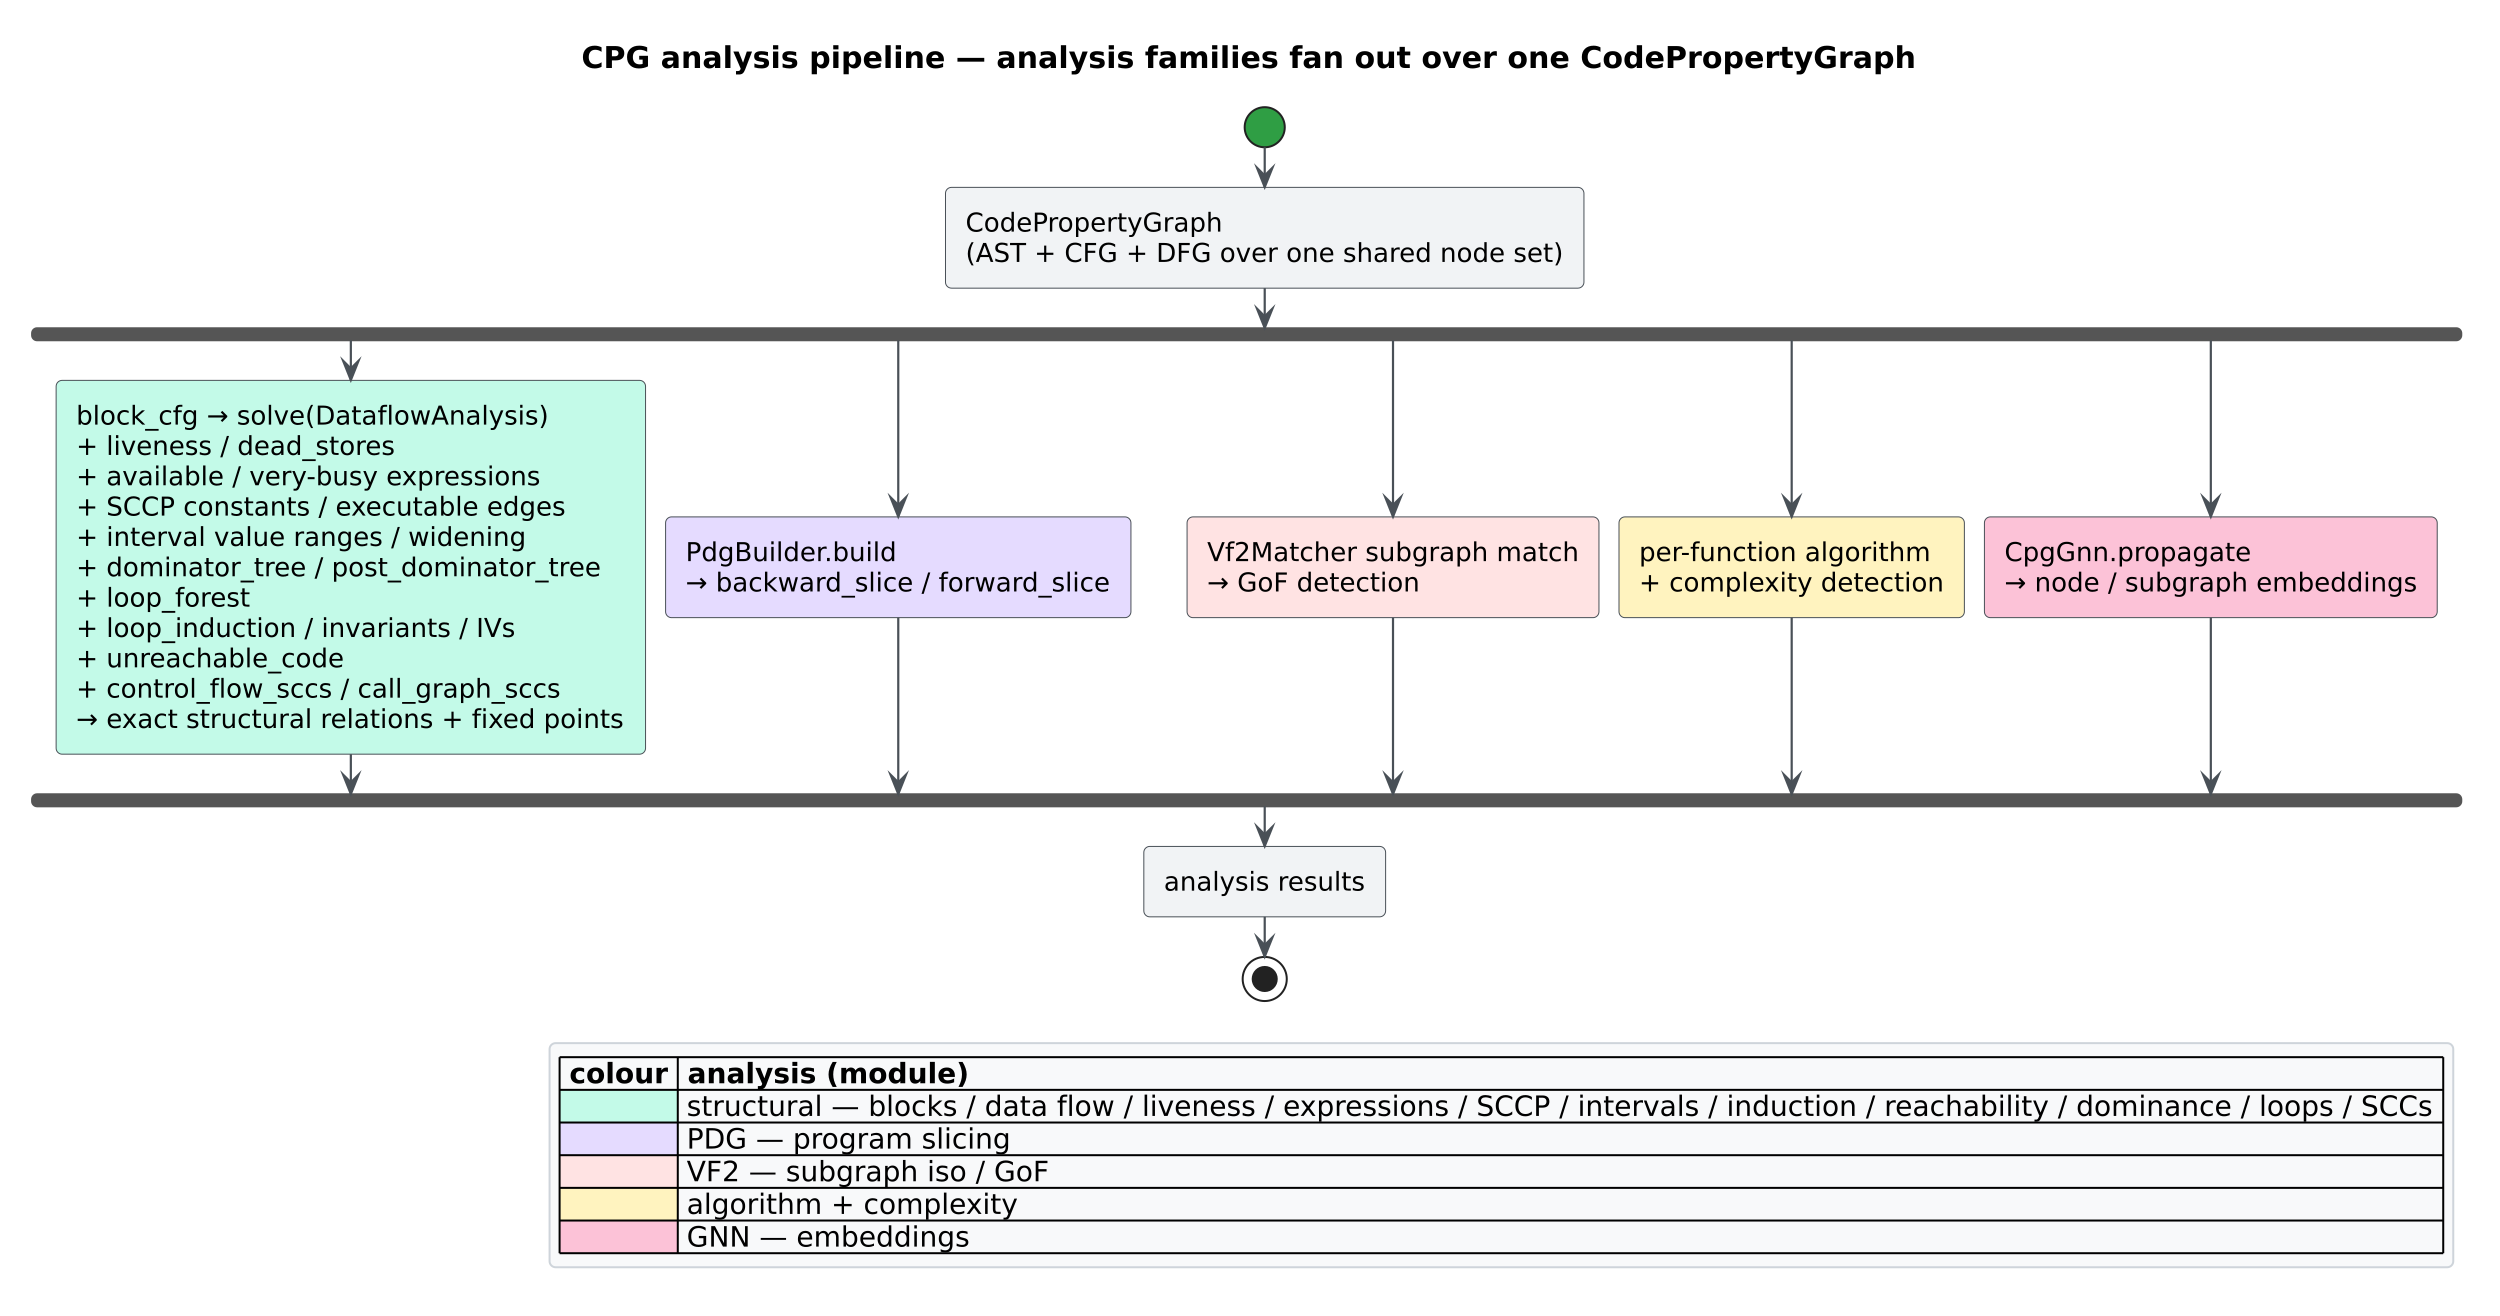
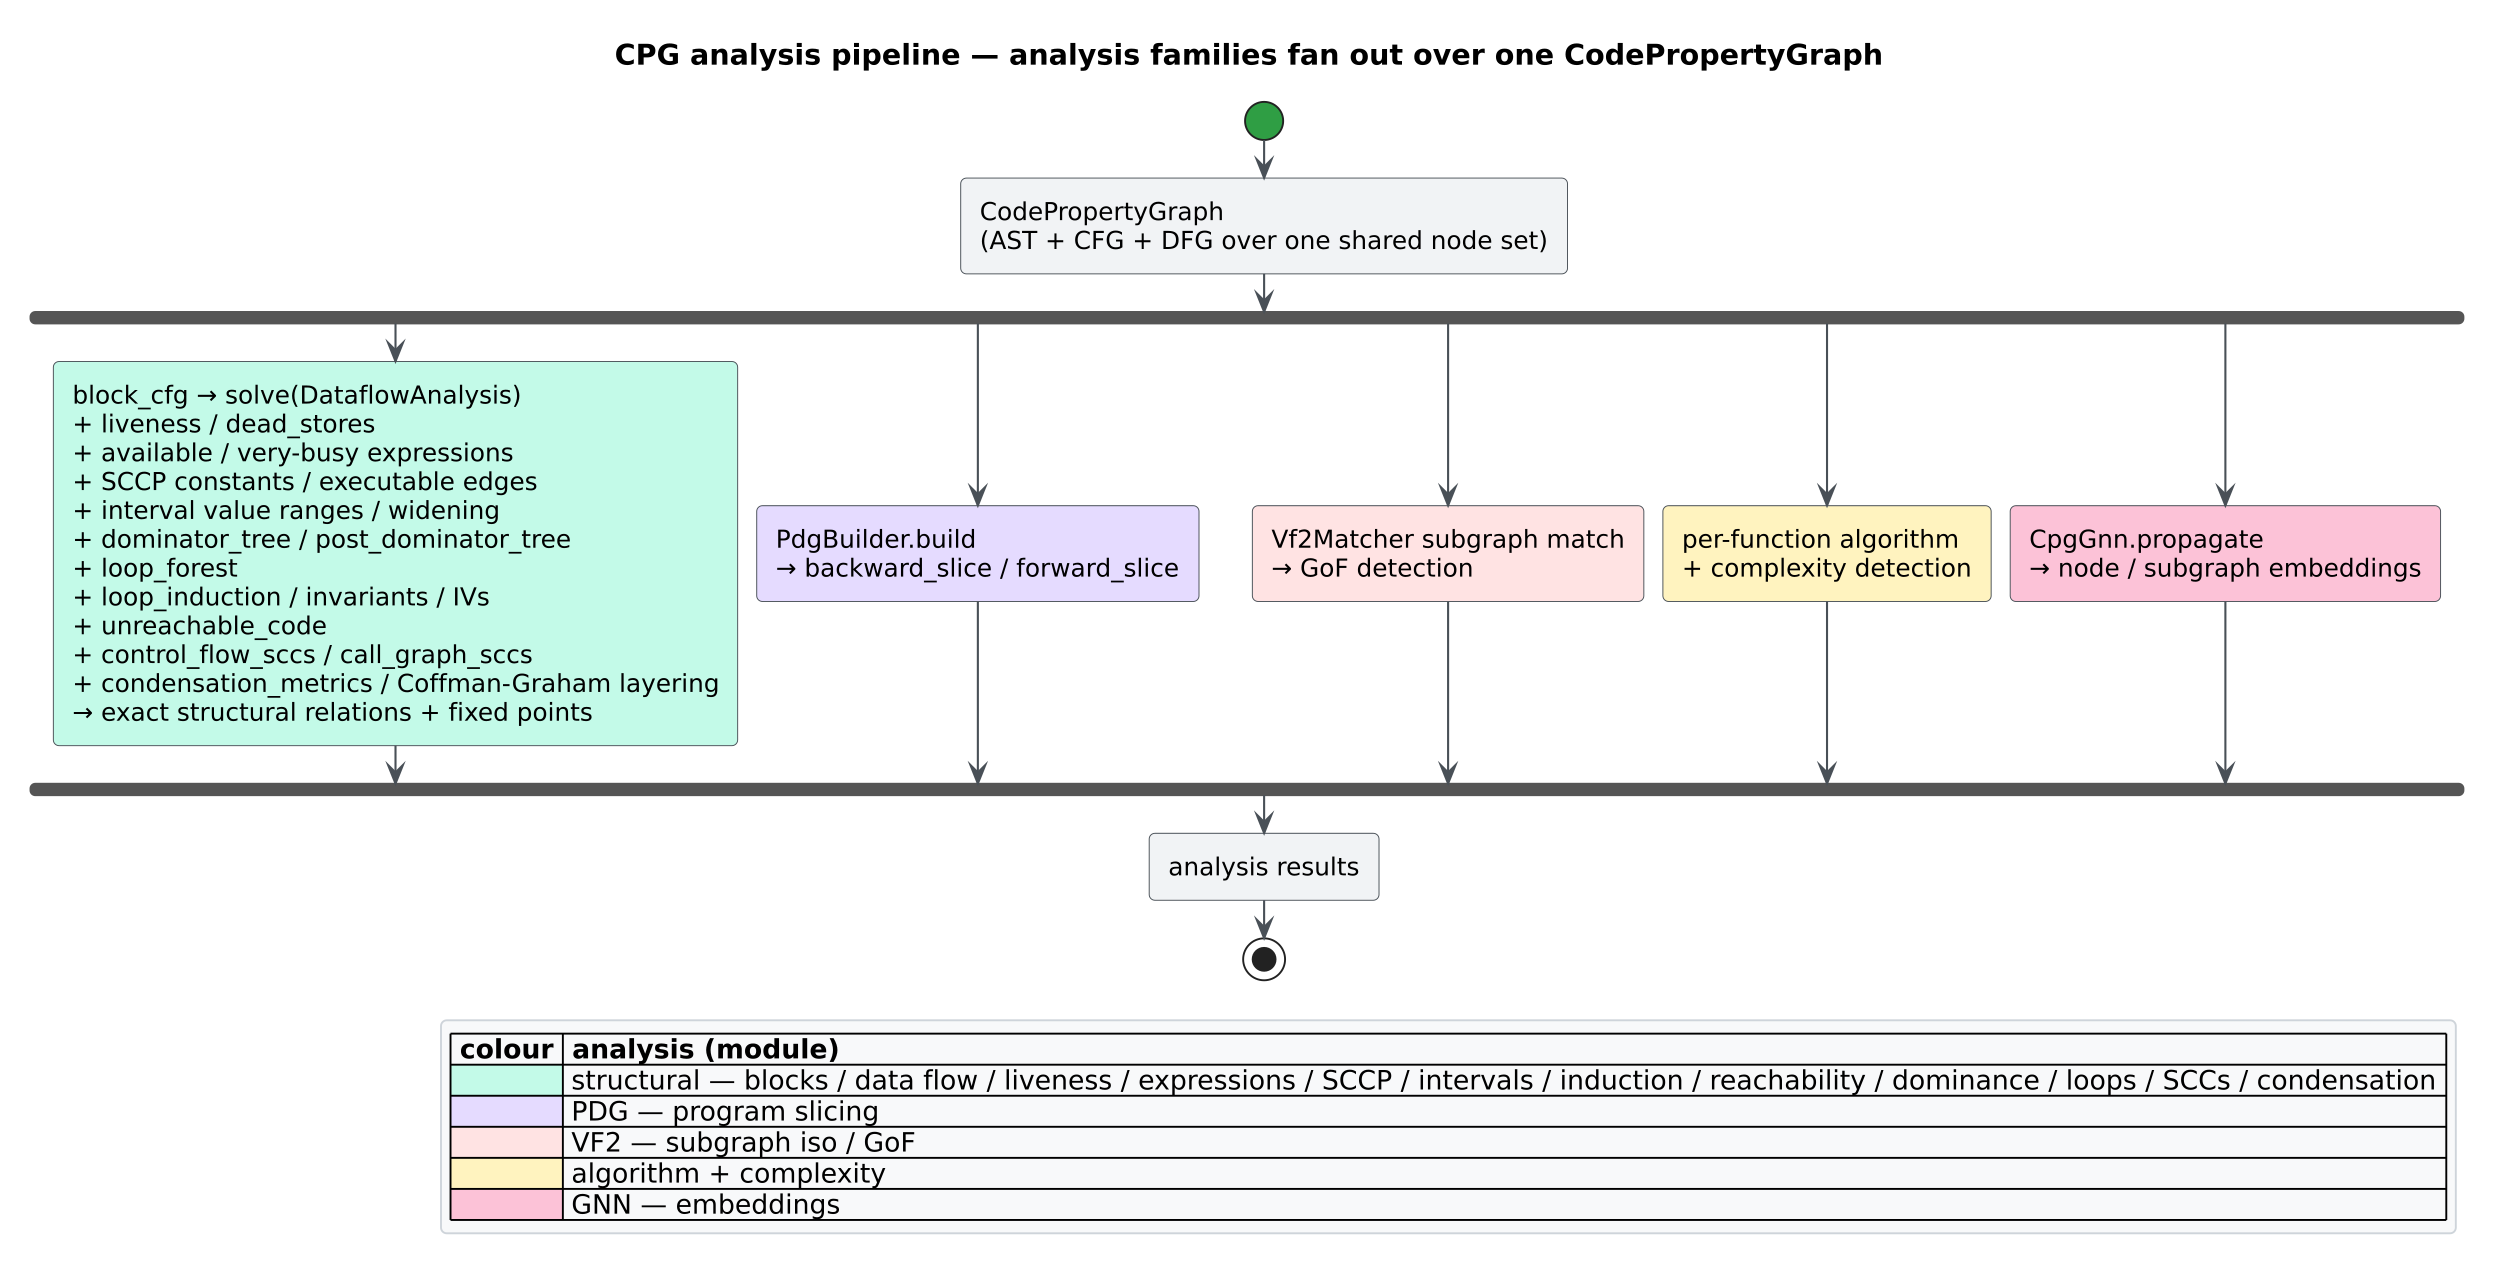
- <svg xmlns="http://www.w3.org/2000/svg" contentStyleType="text/css" data-diagram-type="ACTIVITY" height="656px" preserveAspectRatio="none" style="width:1247px;height:656px;background:#FFFFFF;" version="1.1" viewBox="0 0 1247 656" width="1247px" zoomAndPan="magnify">
+ <svg xmlns="http://www.w3.org/2000/svg" contentStyleType="text/css" data-diagram-type="ACTIVITY" height="671px" preserveAspectRatio="none" style="width:1312px;height:671px;background:#FFFFFF;" version="1.1" viewBox="0 0 1312 671" width="1312px" zoomAndPan="magnify">
  <defs />
  <g>
    <g class="title" data-source-line="2">
-       <text fill="#000000" font-family="'DejaVu Sans'" font-size="15" font-weight="700" lengthAdjust="spacing" textLength="665.662" x="290.012" y="33.923">CPG analysis pipeline — analysis families fan out over one CodePropertyGraph</text>
+       <text fill="#000000" font-family="'DejaVu Sans'" font-size="15" font-weight="700" lengthAdjust="spacing" textLength="665.662" x="322.575" y="33.923">CPG analysis pipeline — analysis families fan out over one CodePropertyGraph</text>
    </g>
-     <ellipse cx="630.842" cy="63.461" fill="#2F9E44" rx="10" ry="10" style="stroke:#222222;stroke-width:1;" />
-     <rect fill="#F1F3F5" height="50.266" rx="3" ry="3" style="stroke:#495057;stroke-width:0.5;" width="318.46" x="471.612" y="93.461" />
-     <text fill="#000000" font-family="'DejaVu Sans'" font-size="13" lengthAdjust="spacing" textLength="128.68" x="481.612" y="115.528">CodePropertyGraph</text>
-     <text fill="#000000" font-family="'DejaVu Sans'" font-size="13" lengthAdjust="spacing" textLength="298.46" x="481.612" y="130.661">(AST + CFG + DFG over one shared node set)</text>
-     <rect fill="#555555" height="6" rx="2.5" ry="2.5" style="stroke:#555555;stroke-width:1;" width="1211.685" x="16" y="163.727" />
-     <rect fill="#C3FAE8" height="186.461" rx="3" ry="3" style="stroke:#495057;stroke-width:0.5;" width="293.997" x="28" y="189.727" />
+     <ellipse cx="663.406" cy="63.461" fill="#2F9E44" rx="10" ry="10" style="stroke:#222222;stroke-width:1;" />
+     <rect fill="#F1F3F5" height="50.266" rx="3" ry="3" style="stroke:#495057;stroke-width:0.5;" width="318.46" x="504.176" y="93.461" />
+     <text fill="#000000" font-family="'DejaVu Sans'" font-size="13" lengthAdjust="spacing" textLength="128.68" x="514.176" y="115.528">CodePropertyGraph</text>
+     <text fill="#000000" font-family="'DejaVu Sans'" font-size="13" lengthAdjust="spacing" textLength="298.46" x="514.176" y="130.661">(AST + CFG + DFG over one shared node set)</text>
+     <rect fill="#555555" height="6" rx="2.5" ry="2.5" style="stroke:#555555;stroke-width:1;" width="1276.812" x="16" y="163.727" />
+     <rect fill="#C3FAE8" height="201.594" rx="3" ry="3" style="stroke:#495057;stroke-width:0.5;" width="359.123" x="28" y="189.727" />
    <text fill="#000000" font-family="'DejaVu Sans'" font-size="13" lengthAdjust="spacing" textLength="235.676" x="38" y="211.793">block_cfg → solve(DataflowAnalysis)</text>
    <text fill="#000000" font-family="'DejaVu Sans'" font-size="13" lengthAdjust="spacing" textLength="159.275" x="38" y="226.926">+ liveness / dead_stores</text>
    <text fill="#000000" font-family="'DejaVu Sans'" font-size="13" lengthAdjust="spacing" textLength="232.267" x="38" y="242.059">+ available / very-busy expressions</text>
    <text fill="#000000" font-family="'DejaVu Sans'" font-size="13" lengthAdjust="spacing" textLength="244.74" x="38" y="257.192">+ SCCP constants / executable edges</text>
    <text fill="#000000" font-family="'DejaVu Sans'" font-size="13" lengthAdjust="spacing" textLength="224.415" x="38" y="272.325">+ interval value ranges / widening</text>
    <text fill="#000000" font-family="'DejaVu Sans'" font-size="13" lengthAdjust="spacing" textLength="262.285" x="38" y="287.457">+ dominator_tree / post_dominator_tree</text>
    <text fill="#000000" font-family="'DejaVu Sans'" font-size="13" lengthAdjust="spacing" textLength="87.039" x="38" y="302.59">+ loop_forest</text>
    <text fill="#000000" font-family="'DejaVu Sans'" font-size="13" lengthAdjust="spacing" textLength="219.019" x="38" y="317.723">+ loop_induction / invariants / IVs</text>
    <text fill="#000000" font-family="'DejaVu Sans'" font-size="13" lengthAdjust="spacing" textLength="133.878" x="38" y="332.856">+ unreachable_code</text>
    <text fill="#000000" font-family="'DejaVu Sans'" font-size="13" lengthAdjust="spacing" textLength="241.865" x="38" y="347.989">+ control_flow_sccs / call_graph_sccs</text>
-     <text fill="#000000" font-family="'DejaVu Sans'" font-size="13" lengthAdjust="spacing" textLength="273.997" x="38" y="363.122">→ exact structural relations + fixed points</text>
-     <rect fill="#E5DBFF" height="50.266" rx="3" ry="3" style="stroke:#495057;stroke-width:0.5;" width="232.113" x="331.997" y="257.824" />
-     <text fill="#000000" font-family="'DejaVu Sans'" font-size="13" lengthAdjust="spacing" textLength="106.418" x="341.997" y="279.891">PdgBuilder.build</text>
-     <text fill="#000000" font-family="'DejaVu Sans'" font-size="13" lengthAdjust="spacing" textLength="212.113" x="341.997" y="295.024">→ backward_slice / forward_slice</text>
-     <rect fill="#FFE3E3" height="50.266" rx="3" ry="3" style="stroke:#495057;stroke-width:0.5;" width="205.447" x="592.11" y="257.824" />
-     <text fill="#000000" font-family="'DejaVu Sans'" font-size="13" lengthAdjust="spacing" textLength="185.447" x="602.11" y="279.891">Vf2Matcher subgraph match</text>
-     <text fill="#000000" font-family="'DejaVu Sans'" font-size="13" lengthAdjust="spacing" textLength="106.057" x="602.11" y="295.024">→ GoF detection</text>
-     <rect fill="#FFF3BF" height="50.266" rx="3" ry="3" style="stroke:#495057;stroke-width:0.5;" width="172.274" x="807.557" y="257.824" />
-     <text fill="#000000" font-family="'DejaVu Sans'" font-size="13" lengthAdjust="spacing" textLength="146.263" x="817.557" y="279.891">per-function algorithm</text>
-     <text fill="#000000" font-family="'DejaVu Sans'" font-size="13" lengthAdjust="spacing" textLength="152.274" x="817.557" y="295.024">+ complexity detection</text>
-     <rect fill="#FCC2D7" height="50.266" rx="3" ry="3" style="stroke:#495057;stroke-width:0.5;" width="225.855" x="989.831" y="257.824" />
-     <text fill="#000000" font-family="'DejaVu Sans'" font-size="13" lengthAdjust="spacing" textLength="123.348" x="999.831" y="279.891">CpgGnn.propagate</text>
-     <text fill="#000000" font-family="'DejaVu Sans'" font-size="13" lengthAdjust="spacing" textLength="205.855" x="999.831" y="295.024">→ node / subgraph embeddings</text>
-     <rect fill="#555555" height="6" rx="2.5" ry="2.5" style="stroke:#555555;stroke-width:1;" width="1211.685" x="16" y="396.188" />
-     <rect fill="#F1F3F5" height="35.133" rx="3" ry="3" style="stroke:#495057;stroke-width:0.5;" width="120.604" x="570.54" y="422.188" />
-     <text fill="#000000" font-family="'DejaVu Sans'" font-size="13" lengthAdjust="spacing" textLength="100.604" x="580.54" y="444.254">analysis results</text>
-     <ellipse cx="630.842" cy="488.32" fill="none" rx="11" ry="11" style="stroke:#222222;stroke-width:1;" />
-     <ellipse cx="630.842" cy="488.32" fill="#222222" rx="6" ry="6" style="stroke:#222222;stroke-width:1;" />
-     <line style="stroke:#495057;stroke-width:1.1;" x1="630.842" x2="630.842" y1="73.461" y2="93.461" />
-     <polygon fill="#495057" points="626.842,83.461,630.842,93.461,634.842,83.461,630.842,87.461" style="stroke:#495057;stroke-width:1;stroke-linejoin:miter;stroke-miterlimit:10;" />
-     <line style="stroke:#495057;stroke-width:1.1;" x1="174.998" x2="174.998" y1="169.727" y2="189.727" />
-     <polygon fill="#495057" points="170.998,179.727,174.998,189.727,178.998,179.727,174.998,183.727" style="stroke:#495057;stroke-width:1;stroke-linejoin:miter;stroke-miterlimit:10;" />
-     <line style="stroke:#495057;stroke-width:1.1;" x1="448.053" x2="448.053" y1="169.727" y2="257.824" />
-     <polygon fill="#495057" points="444.053,247.824,448.053,257.824,452.053,247.824,448.053,251.824" style="stroke:#495057;stroke-width:1;stroke-linejoin:miter;stroke-miterlimit:10;" />
-     <line style="stroke:#495057;stroke-width:1.1;" x1="694.833" x2="694.833" y1="169.727" y2="257.824" />
-     <polygon fill="#495057" points="690.833,247.824,694.833,257.824,698.833,247.824,694.833,251.824" style="stroke:#495057;stroke-width:1;stroke-linejoin:miter;stroke-miterlimit:10;" />
-     <line style="stroke:#495057;stroke-width:1.1;" x1="893.694" x2="893.694" y1="169.727" y2="257.824" />
-     <polygon fill="#495057" points="889.694,247.824,893.694,257.824,897.694,247.824,893.694,251.824" style="stroke:#495057;stroke-width:1;stroke-linejoin:miter;stroke-miterlimit:10;" />
-     <line style="stroke:#495057;stroke-width:1.1;" x1="1102.758" x2="1102.758" y1="169.727" y2="257.824" />
-     <polygon fill="#495057" points="1098.758,247.824,1102.758,257.824,1106.758,247.824,1102.758,251.824" style="stroke:#495057;stroke-width:1;stroke-linejoin:miter;stroke-miterlimit:10;" />
-     <line style="stroke:#495057;stroke-width:1.1;" x1="174.998" x2="174.998" y1="376.188" y2="396.188" />
-     <polygon fill="#495057" points="170.998,386.188,174.998,396.188,178.998,386.188,174.998,390.188" style="stroke:#495057;stroke-width:1;stroke-linejoin:miter;stroke-miterlimit:10;" />
-     <line style="stroke:#495057;stroke-width:1.1;" x1="448.053" x2="448.053" y1="308.09" y2="396.188" />
-     <polygon fill="#495057" points="444.053,386.188,448.053,396.188,452.053,386.188,448.053,390.188" style="stroke:#495057;stroke-width:1;stroke-linejoin:miter;stroke-miterlimit:10;" />
-     <line style="stroke:#495057;stroke-width:1.1;" x1="694.833" x2="694.833" y1="308.09" y2="396.188" />
-     <polygon fill="#495057" points="690.833,386.188,694.833,396.188,698.833,386.188,694.833,390.188" style="stroke:#495057;stroke-width:1;stroke-linejoin:miter;stroke-miterlimit:10;" />
-     <line style="stroke:#495057;stroke-width:1.1;" x1="893.694" x2="893.694" y1="308.09" y2="396.188" />
-     <polygon fill="#495057" points="889.694,386.188,893.694,396.188,897.694,386.188,893.694,390.188" style="stroke:#495057;stroke-width:1;stroke-linejoin:miter;stroke-miterlimit:10;" />
-     <line style="stroke:#495057;stroke-width:1.1;" x1="1102.758" x2="1102.758" y1="308.09" y2="396.188" />
-     <polygon fill="#495057" points="1098.758,386.188,1102.758,396.188,1106.758,386.188,1102.758,390.188" style="stroke:#495057;stroke-width:1;stroke-linejoin:miter;stroke-miterlimit:10;" />
-     <line style="stroke:#495057;stroke-width:1.1;" x1="630.842" x2="630.842" y1="143.727" y2="163.727" />
-     <polygon fill="#495057" points="626.842,153.727,630.842,163.727,634.842,153.727,630.842,157.727" style="stroke:#495057;stroke-width:1;stroke-linejoin:miter;stroke-miterlimit:10;" />
-     <line style="stroke:#495057;stroke-width:1.1;" x1="630.842" x2="630.842" y1="402.188" y2="422.188" />
-     <polygon fill="#495057" points="626.842,412.188,630.842,422.188,634.842,412.188,630.842,416.188" style="stroke:#495057;stroke-width:1;stroke-linejoin:miter;stroke-miterlimit:10;" />
-     <line style="stroke:#495057;stroke-width:1.1;" x1="630.842" x2="630.842" y1="457.32" y2="477.32" />
-     <polygon fill="#495057" points="626.842,467.32,630.842,477.32,634.842,467.32,630.842,471.32" style="stroke:#495057;stroke-width:1;stroke-linejoin:miter;stroke-miterlimit:10;" />
-     <g class="legend" data-source-line="33">
-       <rect fill="#F8F9FA" height="111.781" rx="3" ry="3" style="stroke:#CED4DA;stroke-width:1;" width="949.559" x="274.127" y="520.32" />
-       <text fill="#000000" font-family="'DejaVu Sans'" font-size="14" font-weight="700" lengthAdjust="spacing" textLength="49.205" x="284" y="540.315">colour</text>
-       <text fill="#000000" font-family="'DejaVu Sans'" font-size="14" font-weight="700" lengthAdjust="spacing" textLength="140.41" x="342.954" y="540.315">analysis (module)</text>
-       <rect fill="#C3FAE8" height="16.297" style="stroke:none;stroke-width:1;" width="58.953" x="279.127" y="543.617" />
-       <text fill="#000000" font-family="'DejaVu Sans'" font-size="14" lengthAdjust="spacing" textLength="4.45" x="279.127" y="556.612"> </text>
-       <text fill="#000000" font-family="'DejaVu Sans'" font-size="14" lengthAdjust="spacing" textLength="871.705" x="342.53" y="556.612">structural — blocks / data flow / liveness / expressions / SCCP / intervals / induction / reachability / dominance / loops / SCCs</text>
-       <rect fill="#E5DBFF" height="16.297" style="stroke:none;stroke-width:1;" width="58.953" x="279.127" y="559.914" />
-       <text fill="#000000" font-family="'DejaVu Sans'" font-size="14" lengthAdjust="spacing" textLength="4.45" x="279.127" y="572.909"> </text>
-       <text fill="#000000" font-family="'DejaVu Sans'" font-size="14" lengthAdjust="spacing" textLength="161.909" x="342.53" y="572.909">PDG — program slicing</text>
-       <rect fill="#FFE3E3" height="16.297" style="stroke:none;stroke-width:1;" width="58.953" x="279.127" y="576.211" />
-       <text fill="#000000" font-family="'DejaVu Sans'" font-size="14" lengthAdjust="spacing" textLength="4.45" x="279.127" y="589.206"> </text>
-       <text fill="#000000" font-family="'DejaVu Sans'" font-size="14" lengthAdjust="spacing" textLength="180.756" x="342.53" y="589.206">VF2 — subgraph iso / GoF</text>
-       <rect fill="#FFF3BF" height="16.297" style="stroke:none;stroke-width:1;" width="58.953" x="279.127" y="592.508" />
-       <text fill="#000000" font-family="'DejaVu Sans'" font-size="14" lengthAdjust="spacing" textLength="4.45" x="279.127" y="605.503"> </text>
-       <text fill="#000000" font-family="'DejaVu Sans'" font-size="14" lengthAdjust="spacing" textLength="165.436" x="342.53" y="605.503">algorithm + complexity</text>
-       <rect fill="#FCC2D7" height="16.297" style="stroke:none;stroke-width:1;" width="58.953" x="279.127" y="608.805" />
-       <text fill="#000000" font-family="'DejaVu Sans'" font-size="14" lengthAdjust="spacing" textLength="4.45" x="279.127" y="621.8"> </text>
-       <text fill="#000000" font-family="'DejaVu Sans'" font-size="14" lengthAdjust="spacing" textLength="141.162" x="342.53" y="621.8">GNN — embeddings</text>
-       <line style="stroke:#000000;stroke-width:1;" x1="279.127" x2="1218.685" y1="527.32" y2="527.32" />
-       <line style="stroke:#000000;stroke-width:1;" x1="279.127" x2="1218.685" y1="543.617" y2="543.617" />
-       <line style="stroke:#000000;stroke-width:1;" x1="279.127" x2="1218.685" y1="559.914" y2="559.914" />
-       <line style="stroke:#000000;stroke-width:1;" x1="279.127" x2="1218.685" y1="576.211" y2="576.211" />
-       <line style="stroke:#000000;stroke-width:1;" x1="279.127" x2="1218.685" y1="592.508" y2="592.508" />
-       <line style="stroke:#000000;stroke-width:1;" x1="279.127" x2="1218.685" y1="608.805" y2="608.805" />
-       <line style="stroke:#000000;stroke-width:1;" x1="279.127" x2="1218.685" y1="625.102" y2="625.102" />
-       <line style="stroke:#000000;stroke-width:1;" x1="279.127" x2="279.127" y1="527.32" y2="625.102" />
-       <line style="stroke:#000000;stroke-width:1;" x1="338.08" x2="338.08" y1="527.32" y2="625.102" />
-       <line style="stroke:#000000;stroke-width:1;" x1="1218.685" x2="1218.685" y1="527.32" y2="625.102" />
+     <text fill="#000000" font-family="'DejaVu Sans'" font-size="13" lengthAdjust="spacing" textLength="339.123" x="38" y="363.122">+ condensation_metrics / Coffman-Graham layering</text>
+     <text fill="#000000" font-family="'DejaVu Sans'" font-size="13" lengthAdjust="spacing" textLength="273.997" x="38" y="378.254">→ exact structural relations + fixed points</text>
+     <rect fill="#E5DBFF" height="50.266" rx="3" ry="3" style="stroke:#495057;stroke-width:0.5;" width="232.113" x="397.123" y="265.391" />
+     <text fill="#000000" font-family="'DejaVu Sans'" font-size="13" lengthAdjust="spacing" textLength="106.418" x="407.123" y="287.457">PdgBuilder.build</text>
+     <text fill="#000000" font-family="'DejaVu Sans'" font-size="13" lengthAdjust="spacing" textLength="212.113" x="407.123" y="302.59">→ backward_slice / forward_slice</text>
+     <rect fill="#FFE3E3" height="50.266" rx="3" ry="3" style="stroke:#495057;stroke-width:0.5;" width="205.447" x="657.237" y="265.391" />
+     <text fill="#000000" font-family="'DejaVu Sans'" font-size="13" lengthAdjust="spacing" textLength="185.447" x="667.237" y="287.457">Vf2Matcher subgraph match</text>
+     <text fill="#000000" font-family="'DejaVu Sans'" font-size="13" lengthAdjust="spacing" textLength="106.057" x="667.237" y="302.59">→ GoF detection</text>
+     <rect fill="#FFF3BF" height="50.266" rx="3" ry="3" style="stroke:#495057;stroke-width:0.5;" width="172.274" x="872.684" y="265.391" />
+     <text fill="#000000" font-family="'DejaVu Sans'" font-size="13" lengthAdjust="spacing" textLength="146.263" x="882.684" y="287.457">per-function algorithm</text>
+     <text fill="#000000" font-family="'DejaVu Sans'" font-size="13" lengthAdjust="spacing" textLength="152.274" x="882.684" y="302.59">+ complexity detection</text>
+     <rect fill="#FCC2D7" height="50.266" rx="3" ry="3" style="stroke:#495057;stroke-width:0.5;" width="225.855" x="1054.957" y="265.391" />
+     <text fill="#000000" font-family="'DejaVu Sans'" font-size="13" lengthAdjust="spacing" textLength="123.348" x="1064.957" y="287.457">CpgGnn.propagate</text>
+     <text fill="#000000" font-family="'DejaVu Sans'" font-size="13" lengthAdjust="spacing" textLength="205.855" x="1064.957" y="302.59">→ node / subgraph embeddings</text>
+     <rect fill="#555555" height="6" rx="2.5" ry="2.5" style="stroke:#555555;stroke-width:1;" width="1276.812" x="16" y="411.32" />
+     <rect fill="#F1F3F5" height="35.133" rx="3" ry="3" style="stroke:#495057;stroke-width:0.5;" width="120.604" x="603.104" y="437.32" />
+     <text fill="#000000" font-family="'DejaVu Sans'" font-size="13" lengthAdjust="spacing" textLength="100.604" x="613.104" y="459.387">analysis results</text>
+     <ellipse cx="663.406" cy="503.453" fill="none" rx="11" ry="11" style="stroke:#222222;stroke-width:1;" />
+     <ellipse cx="663.406" cy="503.453" fill="#222222" rx="6" ry="6" style="stroke:#222222;stroke-width:1;" />
+     <line style="stroke:#495057;stroke-width:1.1;" x1="663.406" x2="663.406" y1="73.461" y2="93.461" />
+     <polygon fill="#495057" points="659.406,83.461,663.406,93.461,667.406,83.461,663.406,87.461" style="stroke:#495057;stroke-width:1;stroke-linejoin:miter;stroke-miterlimit:10;" />
+     <line style="stroke:#495057;stroke-width:1.1;" x1="207.562" x2="207.562" y1="169.727" y2="189.727" />
+     <polygon fill="#495057" points="203.562,179.727,207.562,189.727,211.562,179.727,207.562,183.727" style="stroke:#495057;stroke-width:1;stroke-linejoin:miter;stroke-miterlimit:10;" />
+     <line style="stroke:#495057;stroke-width:1.1;" x1="513.18" x2="513.18" y1="169.727" y2="265.391" />
+     <polygon fill="#495057" points="509.18,255.391,513.18,265.391,517.18,255.391,513.18,259.391" style="stroke:#495057;stroke-width:1;stroke-linejoin:miter;stroke-miterlimit:10;" />
+     <line style="stroke:#495057;stroke-width:1.1;" x1="759.96" x2="759.96" y1="169.727" y2="265.391" />
+     <polygon fill="#495057" points="755.96,255.391,759.96,265.391,763.96,255.391,759.96,259.391" style="stroke:#495057;stroke-width:1;stroke-linejoin:miter;stroke-miterlimit:10;" />
+     <line style="stroke:#495057;stroke-width:1.1;" x1="958.821" x2="958.821" y1="169.727" y2="265.391" />
+     <polygon fill="#495057" points="954.821,255.391,958.821,265.391,962.821,255.391,958.821,259.391" style="stroke:#495057;stroke-width:1;stroke-linejoin:miter;stroke-miterlimit:10;" />
+     <line style="stroke:#495057;stroke-width:1.1;" x1="1167.885" x2="1167.885" y1="169.727" y2="265.391" />
+     <polygon fill="#495057" points="1163.885,255.391,1167.885,265.391,1171.885,255.391,1167.885,259.391" style="stroke:#495057;stroke-width:1;stroke-linejoin:miter;stroke-miterlimit:10;" />
+     <line style="stroke:#495057;stroke-width:1.1;" x1="207.562" x2="207.562" y1="391.32" y2="411.32" />
+     <polygon fill="#495057" points="203.562,401.32,207.562,411.32,211.562,401.32,207.562,405.32" style="stroke:#495057;stroke-width:1;stroke-linejoin:miter;stroke-miterlimit:10;" />
+     <line style="stroke:#495057;stroke-width:1.1;" x1="513.18" x2="513.18" y1="315.656" y2="411.32" />
+     <polygon fill="#495057" points="509.18,401.32,513.18,411.32,517.18,401.32,513.18,405.32" style="stroke:#495057;stroke-width:1;stroke-linejoin:miter;stroke-miterlimit:10;" />
+     <line style="stroke:#495057;stroke-width:1.1;" x1="759.96" x2="759.96" y1="315.656" y2="411.32" />
+     <polygon fill="#495057" points="755.96,401.32,759.96,411.32,763.96,401.32,759.96,405.32" style="stroke:#495057;stroke-width:1;stroke-linejoin:miter;stroke-miterlimit:10;" />
+     <line style="stroke:#495057;stroke-width:1.1;" x1="958.821" x2="958.821" y1="315.656" y2="411.32" />
+     <polygon fill="#495057" points="954.821,401.32,958.821,411.32,962.821,401.32,958.821,405.32" style="stroke:#495057;stroke-width:1;stroke-linejoin:miter;stroke-miterlimit:10;" />
+     <line style="stroke:#495057;stroke-width:1.1;" x1="1167.885" x2="1167.885" y1="315.656" y2="411.32" />
+     <polygon fill="#495057" points="1163.885,401.32,1167.885,411.32,1171.885,401.32,1167.885,405.32" style="stroke:#495057;stroke-width:1;stroke-linejoin:miter;stroke-miterlimit:10;" />
+     <line style="stroke:#495057;stroke-width:1.1;" x1="663.406" x2="663.406" y1="143.727" y2="163.727" />
+     <polygon fill="#495057" points="659.406,153.727,663.406,163.727,667.406,153.727,663.406,157.727" style="stroke:#495057;stroke-width:1;stroke-linejoin:miter;stroke-miterlimit:10;" />
+     <line style="stroke:#495057;stroke-width:1.1;" x1="663.406" x2="663.406" y1="417.32" y2="437.32" />
+     <polygon fill="#495057" points="659.406,427.32,663.406,437.32,667.406,427.32,663.406,431.32" style="stroke:#495057;stroke-width:1;stroke-linejoin:miter;stroke-miterlimit:10;" />
+     <line style="stroke:#495057;stroke-width:1.1;" x1="663.406" x2="663.406" y1="472.453" y2="492.453" />
+     <polygon fill="#495057" points="659.406,482.453,663.406,492.453,667.406,482.453,663.406,486.453" style="stroke:#495057;stroke-width:1;stroke-linejoin:miter;stroke-miterlimit:10;" />
+     <g class="legend" data-source-line="34">
+       <rect fill="#F8F9FA" height="111.781" rx="3" ry="3" style="stroke:#CED4DA;stroke-width:1;" width="1057.375" x="231.437" y="535.453" />
+       <text fill="#000000" font-family="'DejaVu Sans'" font-size="14" font-weight="700" lengthAdjust="spacing" textLength="49.205" x="241.311" y="555.448">colour</text>
+       <text fill="#000000" font-family="'DejaVu Sans'" font-size="14" font-weight="700" lengthAdjust="spacing" textLength="140.41" x="300.264" y="555.448">analysis (module)</text>
+       <rect fill="#C3FAE8" height="16.297" style="stroke:none;stroke-width:1;" width="58.953" x="236.437" y="558.75" />
+       <text fill="#000000" font-family="'DejaVu Sans'" font-size="14" lengthAdjust="spacing" textLength="4.45" x="236.437" y="571.745"> </text>
+       <text fill="#000000" font-family="'DejaVu Sans'" font-size="14" lengthAdjust="spacing" textLength="979.521" x="299.84" y="571.745">structural — blocks / data flow / liveness / expressions / SCCP / intervals / induction / reachability / dominance / loops / SCCs / condensation</text>
+       <rect fill="#E5DBFF" height="16.297" style="stroke:none;stroke-width:1;" width="58.953" x="236.437" y="575.047" />
+       <text fill="#000000" font-family="'DejaVu Sans'" font-size="14" lengthAdjust="spacing" textLength="4.45" x="236.437" y="588.042"> </text>
+       <text fill="#000000" font-family="'DejaVu Sans'" font-size="14" lengthAdjust="spacing" textLength="161.909" x="299.84" y="588.042">PDG — program slicing</text>
+       <rect fill="#FFE3E3" height="16.297" style="stroke:none;stroke-width:1;" width="58.953" x="236.437" y="591.344" />
+       <text fill="#000000" font-family="'DejaVu Sans'" font-size="14" lengthAdjust="spacing" textLength="4.45" x="236.437" y="604.339"> </text>
+       <text fill="#000000" font-family="'DejaVu Sans'" font-size="14" lengthAdjust="spacing" textLength="180.756" x="299.84" y="604.339">VF2 — subgraph iso / GoF</text>
+       <rect fill="#FFF3BF" height="16.297" style="stroke:none;stroke-width:1;" width="58.953" x="236.437" y="607.641" />
+       <text fill="#000000" font-family="'DejaVu Sans'" font-size="14" lengthAdjust="spacing" textLength="4.45" x="236.437" y="620.636"> </text>
+       <text fill="#000000" font-family="'DejaVu Sans'" font-size="14" lengthAdjust="spacing" textLength="165.436" x="299.84" y="620.636">algorithm + complexity</text>
+       <rect fill="#FCC2D7" height="16.297" style="stroke:none;stroke-width:1;" width="58.953" x="236.437" y="623.938" />
+       <text fill="#000000" font-family="'DejaVu Sans'" font-size="14" lengthAdjust="spacing" textLength="4.45" x="236.437" y="636.933"> </text>
+       <text fill="#000000" font-family="'DejaVu Sans'" font-size="14" lengthAdjust="spacing" textLength="141.162" x="299.84" y="636.933">GNN — embeddings</text>
+       <line style="stroke:#000000;stroke-width:1;" x1="236.437" x2="1283.812" y1="542.453" y2="542.453" />
+       <line style="stroke:#000000;stroke-width:1;" x1="236.437" x2="1283.812" y1="558.75" y2="558.75" />
+       <line style="stroke:#000000;stroke-width:1;" x1="236.437" x2="1283.812" y1="575.047" y2="575.047" />
+       <line style="stroke:#000000;stroke-width:1;" x1="236.437" x2="1283.812" y1="591.344" y2="591.344" />
+       <line style="stroke:#000000;stroke-width:1;" x1="236.437" x2="1283.812" y1="607.641" y2="607.641" />
+       <line style="stroke:#000000;stroke-width:1;" x1="236.437" x2="1283.812" y1="623.938" y2="623.938" />
+       <line style="stroke:#000000;stroke-width:1;" x1="236.437" x2="1283.812" y1="640.234" y2="640.234" />
+       <line style="stroke:#000000;stroke-width:1;" x1="236.437" x2="236.437" y1="542.453" y2="640.234" />
+       <line style="stroke:#000000;stroke-width:1;" x1="295.39" x2="295.39" y1="542.453" y2="640.234" />
+       <line style="stroke:#000000;stroke-width:1;" x1="1283.812" x2="1283.812" y1="542.453" y2="640.234" />
    </g>
  </g>
</svg>
